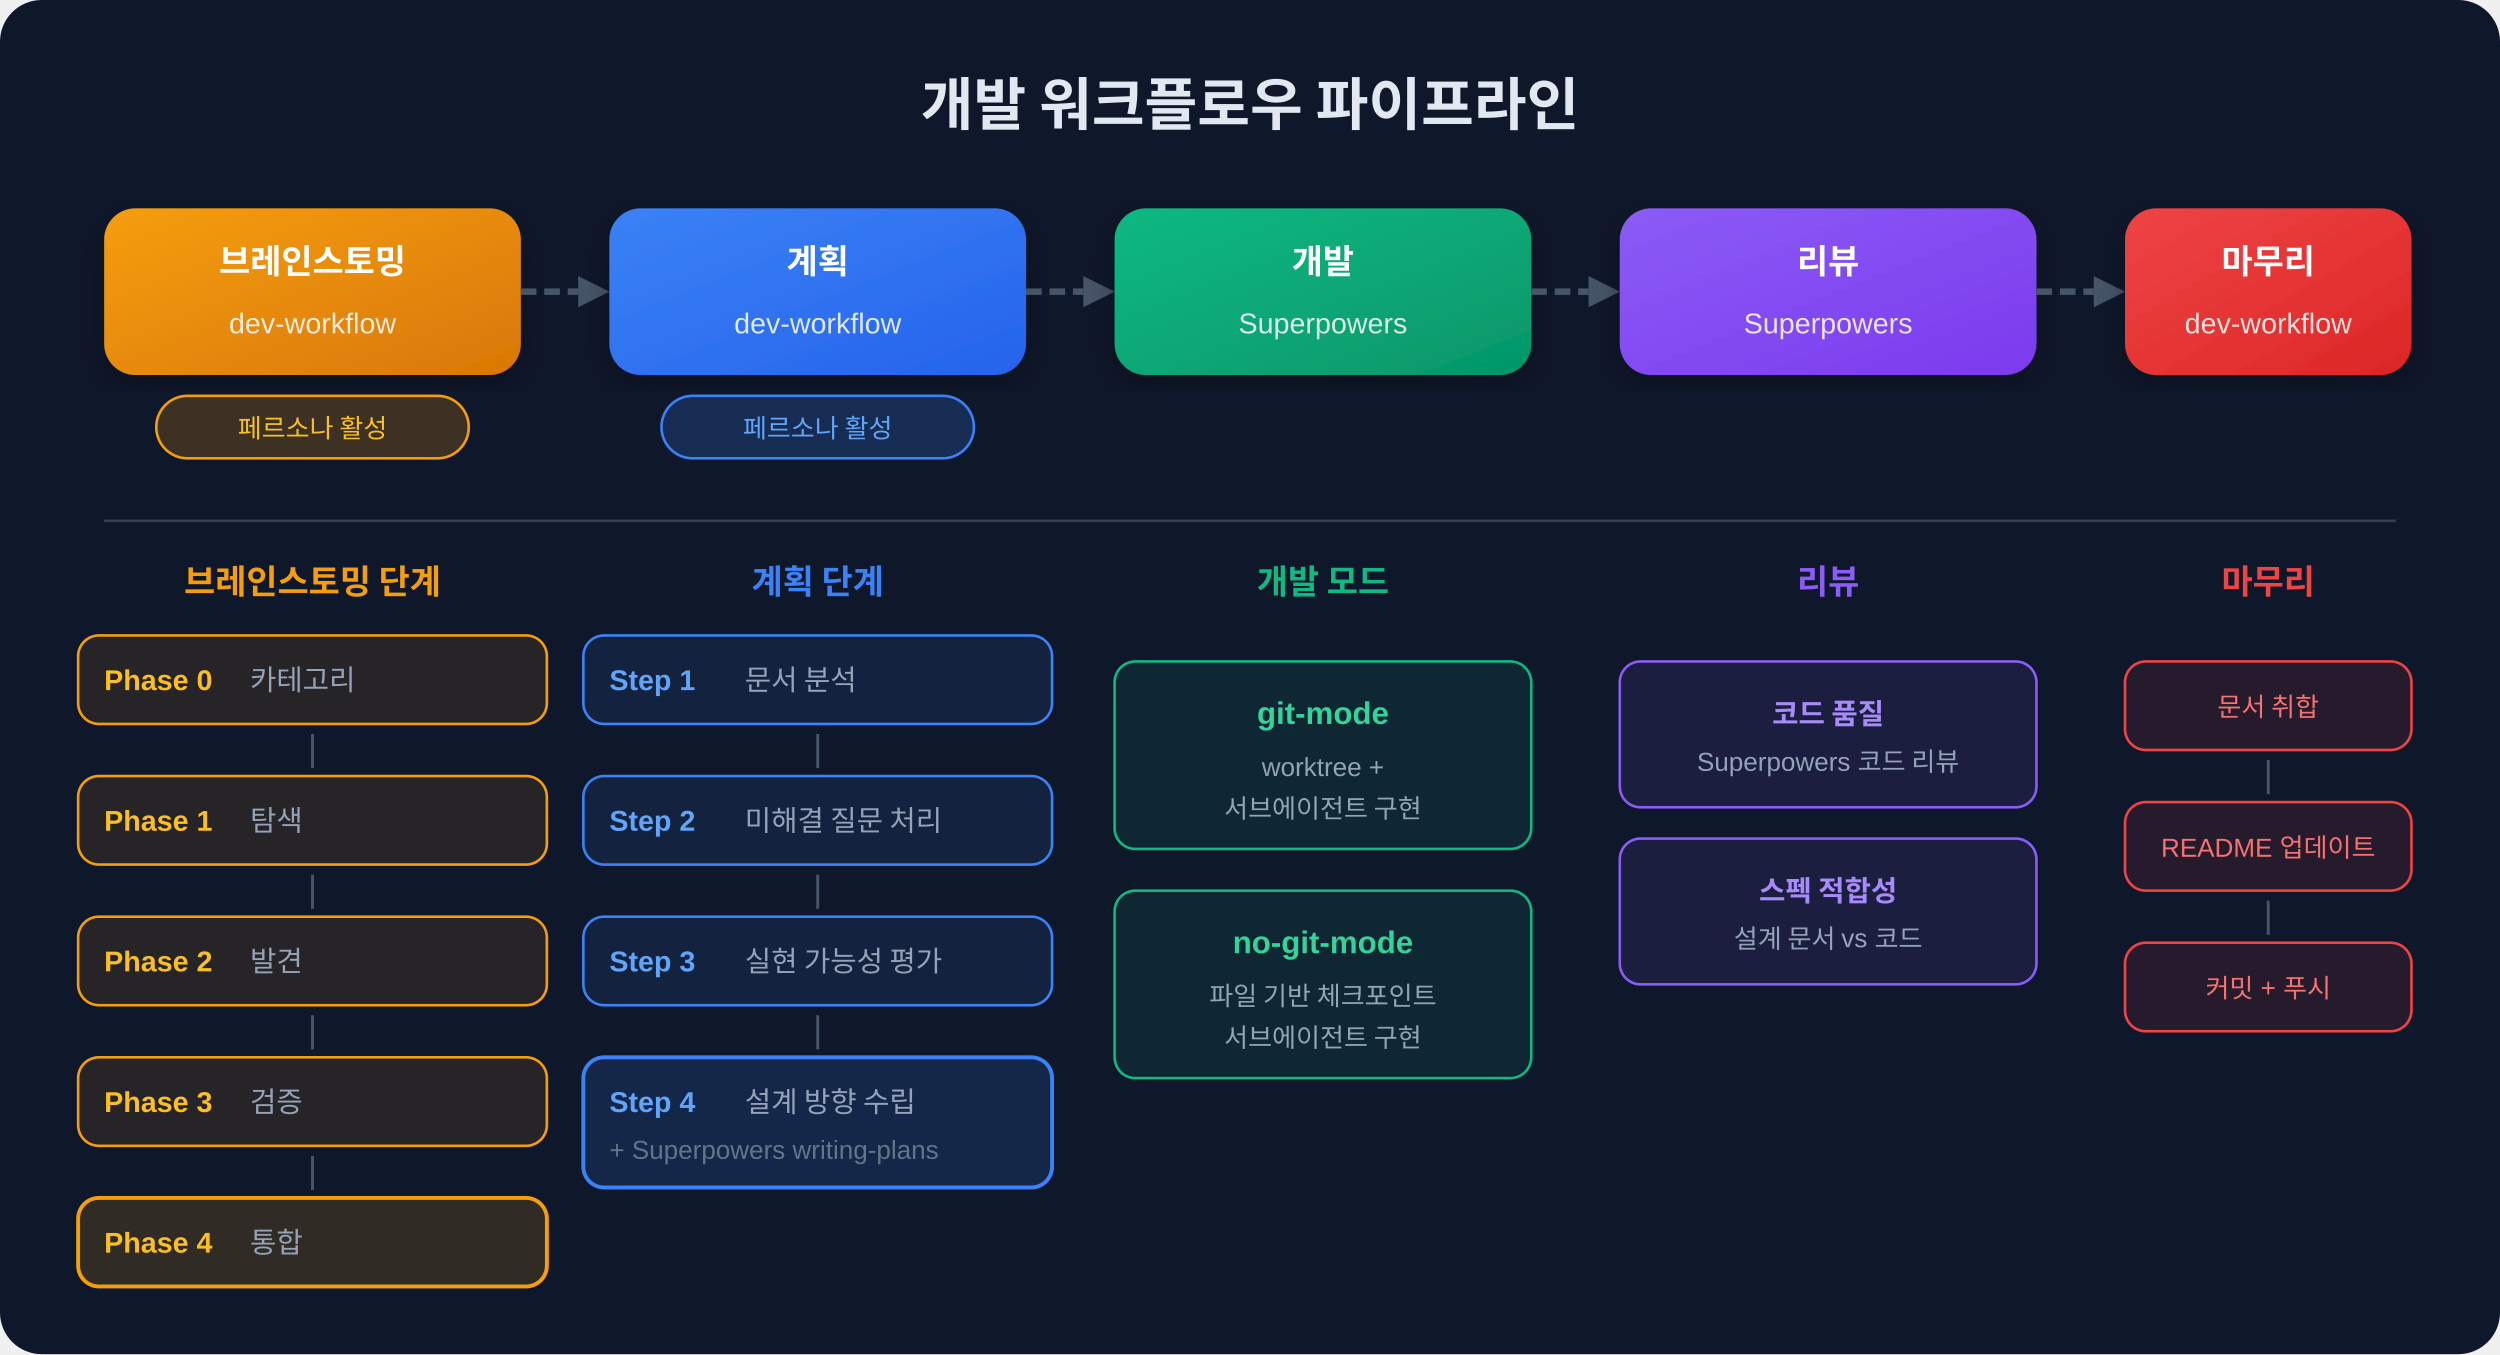
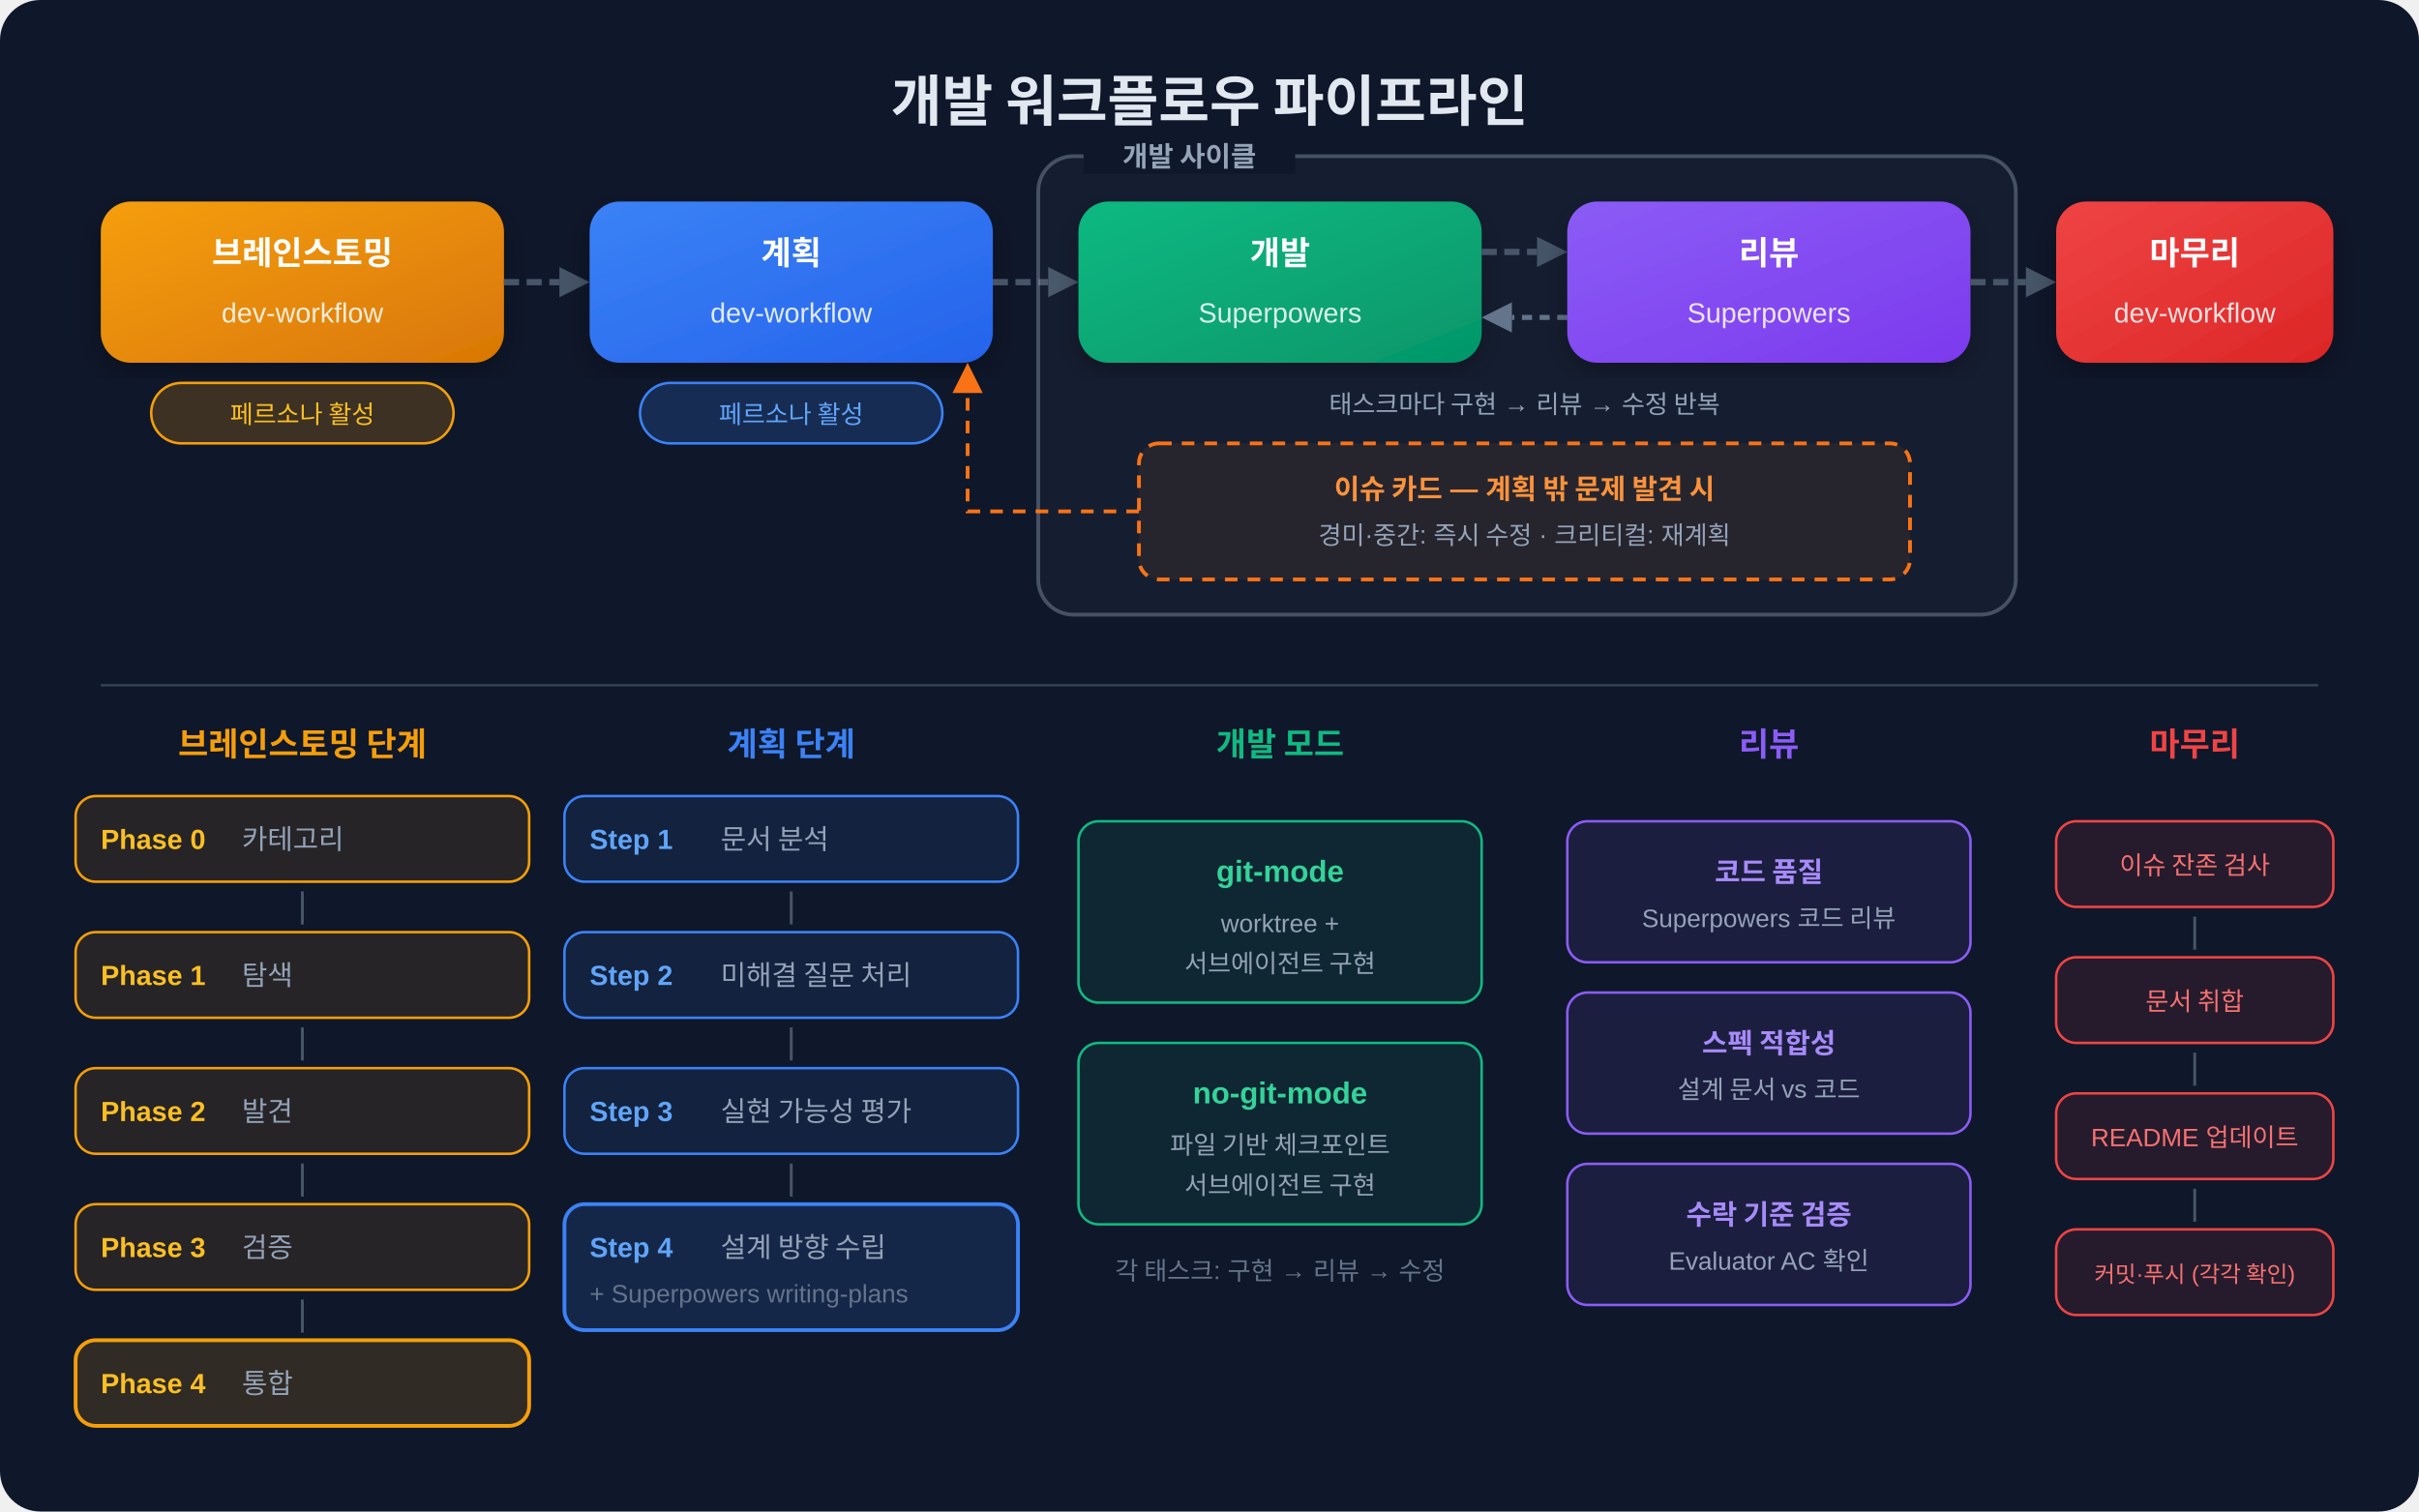
- <svg xmlns="http://www.w3.org/2000/svg" viewBox="0 0 960 520" fill="none">
+ <svg xmlns="http://www.w3.org/2000/svg" viewBox="0 0 960 600" fill="none">
  <defs>
-     <linearGradient id="bg" x1="0" y1="0" x2="960" y2="520">
+     <linearGradient id="bg" x1="0" y1="0" x2="960" y2="600">
      <stop offset="0%" stop-color="#0f172a" />
      <stop offset="100%" stop-color="#1e293b" />
    </linearGradient>
    <linearGradient id="brainstorm" x1="0" y1="0" x2="1" y2="1">
      <stop offset="0%" stop-color="#f59e0b" />
      <stop offset="100%" stop-color="#d97706" />
    </linearGradient>
    <linearGradient id="plan" x1="0" y1="0" x2="1" y2="1">
      <stop offset="0%" stop-color="#3b82f6" />
      <stop offset="100%" stop-color="#2563eb" />
    </linearGradient>
    <linearGradient id="develop" x1="0" y1="0" x2="1" y2="1">
      <stop offset="0%" stop-color="#10b981" />
      <stop offset="100%" stop-color="#059669" />
    </linearGradient>
    <linearGradient id="review" x1="0" y1="0" x2="1" y2="1">
      <stop offset="0%" stop-color="#8b5cf6" />
      <stop offset="100%" stop-color="#7c3aed" />
    </linearGradient>
    <linearGradient id="completion" x1="0" y1="0" x2="1" y2="1">
      <stop offset="0%" stop-color="#ef4444" />
      <stop offset="100%" stop-color="#dc2626" />
    </linearGradient>
    <filter id="shadow">
      <feDropShadow dx="0" dy="4" stdDeviation="6" flood-color="#000" flood-opacity="0.3" />
    </filter>
    <filter id="glow">
      <feGaussianBlur stdDeviation="3" result="blur" />
      <feMerge>
        <feMergeNode in="blur" />
        <feMergeNode in="SourceGraphic" />
      </feMerge>
    </filter>
  </defs>
-   <rect width="960" height="520" rx="16" fill="url(#bg)" />
+   <rect width="960" height="600" rx="16" fill="url(#bg)" />
  <text x="480" y="48" text-anchor="middle" fill="#e2e8f0" font-family="Segoe UI, Arial, sans-serif" font-size="22" font-weight="700">개발 워크플로우 파이프라인</text>
  <g filter="url(#shadow)">
    <rect x="40" y="80" width="160" height="64" rx="12" fill="url(#brainstorm)" />
    <text x="120" y="105" text-anchor="middle" fill="#fff" font-family="Segoe UI, Arial, sans-serif" font-size="13" font-weight="700">브레인스토밍</text>
    <text x="120" y="128" text-anchor="middle" fill="rgba(255,255,255,0.85)" font-family="Segoe UI, Arial, sans-serif" font-size="11">dev-workflow</text>
  </g>
  <line x1="200" y1="112" x2="222" y2="112" stroke="#475569" stroke-width="2.5" stroke-dasharray="6 3" />
  <polygon points="222,106 234,112 222,118" fill="#475569" />
  <g filter="url(#shadow)">
    <rect x="234" y="80" width="160" height="64" rx="12" fill="url(#plan)" />
    <text x="314" y="105" text-anchor="middle" fill="#fff" font-family="Segoe UI, Arial, sans-serif" font-size="13" font-weight="700">계획</text>
    <text x="314" y="128" text-anchor="middle" fill="rgba(255,255,255,0.85)" font-family="Segoe UI, Arial, sans-serif" font-size="11">dev-workflow</text>
  </g>
  <line x1="394" y1="112" x2="416" y2="112" stroke="#475569" stroke-width="2.5" stroke-dasharray="6 3" />
  <polygon points="416,106 428,112 416,118" fill="#475569" />
+   <rect x="412" y="62" width="388" height="182" rx="14" fill="rgba(148,163,184,0.05)" stroke="rgba(148,163,184,0.4)" stroke-width="1.5" />
+   <rect x="430" y="55" width="84" height="14" fill="#0f172a" />
+   <text x="472" y="66" text-anchor="middle" fill="#94a3b8" font-family="Segoe UI, Arial, sans-serif" font-size="11" font-weight="600">개발 사이클</text>
  <g filter="url(#shadow)">
    <rect x="428" y="80" width="160" height="64" rx="12" fill="url(#develop)" />
    <text x="508" y="105" text-anchor="middle" fill="#fff" font-family="Segoe UI, Arial, sans-serif" font-size="13" font-weight="700">개발</text>
    <text x="508" y="128" text-anchor="middle" fill="rgba(255,255,255,0.85)" font-family="Segoe UI, Arial, sans-serif" font-size="11">Superpowers</text>
  </g>
-   <line x1="588" y1="112" x2="610" y2="112" stroke="#475569" stroke-width="2.5" stroke-dasharray="6 3" />
-   <polygon points="610,106 622,112 610,118" fill="#475569" />
+   <line x1="588" y1="100" x2="610" y2="100" stroke="#475569" stroke-width="2.5" stroke-dasharray="6 3" />
+   <polygon points="610,94 622,100 610,106" fill="#475569" />
+   <line x1="622" y1="126" x2="600" y2="126" stroke="#64748b" stroke-width="2" stroke-dasharray="4 3" />
+   <polygon points="600,120 588,126 600,132" fill="#64748b" />
  <g filter="url(#shadow)">
    <rect x="622" y="80" width="160" height="64" rx="12" fill="url(#review)" />
    <text x="702" y="105" text-anchor="middle" fill="#fff" font-family="Segoe UI, Arial, sans-serif" font-size="13" font-weight="700">리뷰</text>
    <text x="702" y="128" text-anchor="middle" fill="rgba(255,255,255,0.85)" font-family="Segoe UI, Arial, sans-serif" font-size="11">Superpowers</text>
  </g>
  <line x1="782" y1="112" x2="804" y2="112" stroke="#475569" stroke-width="2.5" stroke-dasharray="6 3" />
  <polygon points="804,106 816,112 804,118" fill="#475569" />
  <g filter="url(#shadow)">
    <rect x="816" y="80" width="110" height="64" rx="12" fill="url(#completion)" />
    <text x="871" y="105" text-anchor="middle" fill="#fff" font-family="Segoe UI, Arial, sans-serif" font-size="13" font-weight="700">마무리</text>
    <text x="871" y="128" text-anchor="middle" fill="rgba(255,255,255,0.85)" font-family="Segoe UI, Arial, sans-serif" font-size="11">dev-workflow</text>
  </g>
+   <text x="605" y="164" text-anchor="middle" fill="#94a3b8" font-family="Segoe UI, Arial, sans-serif" font-size="10">태스크마다 구현 → 리뷰 → 수정 반복</text>
+   <rect x="452" y="176" width="306" height="54" rx="8" fill="rgba(249,115,22,0.08)" stroke="#f97316" stroke-width="1.5" stroke-dasharray="5 4" />
+   <text x="605" y="198" text-anchor="middle" fill="#fb923c" font-family="Segoe UI, Arial, sans-serif" font-size="11" font-weight="600">이슈 카드 — 계획 밖 문제 발견 시</text>
+   <text x="605" y="216" text-anchor="middle" fill="#94a3b8" font-family="Segoe UI, Arial, sans-serif" font-size="10">경미·중간: 즉시 수정 · 크리티컬: 재계획</text>
+   <path d="M 452 203 L 384 203 L 384 156" stroke="#f97316" stroke-width="1.5" stroke-dasharray="5 4" fill="none" />
+   <polygon points="378,156 384,144 390,156" fill="#f97316" />
  <rect x="60" y="152" width="120" height="24" rx="12" fill="rgba(245,158,11,0.2)" stroke="#f59e0b" stroke-width="1" />
  <text x="120" y="168" text-anchor="middle" fill="#fbbf24" font-family="Segoe UI, Arial, sans-serif" font-size="10">페르소나 활성</text>
  <rect x="254" y="152" width="120" height="24" rx="12" fill="rgba(59,130,246,0.2)" stroke="#3b82f6" stroke-width="1" />
  <text x="314" y="168" text-anchor="middle" fill="#60a5fa" font-family="Segoe UI, Arial, sans-serif" font-size="10">페르소나 활성</text>
-   <line x1="40" y1="200" x2="920" y2="200" stroke="#334155" stroke-width="1" />
-   <text x="120" y="228" text-anchor="middle" fill="#f59e0b" font-family="Segoe UI, Arial, sans-serif" font-size="13" font-weight="600">브레인스토밍 단계</text>
+   <line x1="40" y1="272" x2="920" y2="272" stroke="#334155" stroke-width="1" />
+   <text x="120" y="300" text-anchor="middle" fill="#f59e0b" font-family="Segoe UI, Arial, sans-serif" font-size="13" font-weight="600">브레인스토밍 단계</text>
  <g>
-     <rect x="30" y="244" width="180" height="34" rx="8" fill="rgba(245,158,11,0.1)" stroke="#f59e0b" stroke-width="1" />
-     <text x="40" y="265" fill="#fbbf24" font-family="Segoe UI, Arial, sans-serif" font-size="11" font-weight="600">Phase 0</text>
-     <text x="96" y="265" fill="#94a3b8" font-family="Segoe UI, Arial, sans-serif" font-size="11">카테고리</text>
+     <rect x="30" y="316" width="180" height="34" rx="8" fill="rgba(245,158,11,0.1)" stroke="#f59e0b" stroke-width="1" />
+     <text x="40" y="337" fill="#fbbf24" font-family="Segoe UI, Arial, sans-serif" font-size="11" font-weight="600">Phase 0</text>
+     <text x="96" y="337" fill="#94a3b8" font-family="Segoe UI, Arial, sans-serif" font-size="11">카테고리</text>
  </g>
-   <text x="120" y="292" text-anchor="middle" fill="#475569" font-family="Segoe UI, Arial, sans-serif" font-size="14">|</text>
+   <text x="120" y="364" text-anchor="middle" fill="#475569" font-family="Segoe UI, Arial, sans-serif" font-size="14">|</text>
  <g>
-     <rect x="30" y="298" width="180" height="34" rx="8" fill="rgba(245,158,11,0.1)" stroke="#f59e0b" stroke-width="1" />
-     <text x="40" y="319" fill="#fbbf24" font-family="Segoe UI, Arial, sans-serif" font-size="11" font-weight="600">Phase 1</text>
-     <text x="96" y="319" fill="#94a3b8" font-family="Segoe UI, Arial, sans-serif" font-size="11">탐색</text>
+     <rect x="30" y="370" width="180" height="34" rx="8" fill="rgba(245,158,11,0.1)" stroke="#f59e0b" stroke-width="1" />
+     <text x="40" y="391" fill="#fbbf24" font-family="Segoe UI, Arial, sans-serif" font-size="11" font-weight="600">Phase 1</text>
+     <text x="96" y="391" fill="#94a3b8" font-family="Segoe UI, Arial, sans-serif" font-size="11">탐색</text>
  </g>
-   <text x="120" y="346" text-anchor="middle" fill="#475569" font-family="Segoe UI, Arial, sans-serif" font-size="14">|</text>
+   <text x="120" y="418" text-anchor="middle" fill="#475569" font-family="Segoe UI, Arial, sans-serif" font-size="14">|</text>
  <g>
-     <rect x="30" y="352" width="180" height="34" rx="8" fill="rgba(245,158,11,0.1)" stroke="#f59e0b" stroke-width="1" />
-     <text x="40" y="373" fill="#fbbf24" font-family="Segoe UI, Arial, sans-serif" font-size="11" font-weight="600">Phase 2</text>
-     <text x="96" y="373" fill="#94a3b8" font-family="Segoe UI, Arial, sans-serif" font-size="11">발견</text>
+     <rect x="30" y="424" width="180" height="34" rx="8" fill="rgba(245,158,11,0.1)" stroke="#f59e0b" stroke-width="1" />
+     <text x="40" y="445" fill="#fbbf24" font-family="Segoe UI, Arial, sans-serif" font-size="11" font-weight="600">Phase 2</text>
+     <text x="96" y="445" fill="#94a3b8" font-family="Segoe UI, Arial, sans-serif" font-size="11">발견</text>
  </g>
-   <text x="120" y="400" text-anchor="middle" fill="#475569" font-family="Segoe UI, Arial, sans-serif" font-size="14">|</text>
+   <text x="120" y="472" text-anchor="middle" fill="#475569" font-family="Segoe UI, Arial, sans-serif" font-size="14">|</text>
  <g>
-     <rect x="30" y="406" width="180" height="34" rx="8" fill="rgba(245,158,11,0.1)" stroke="#f59e0b" stroke-width="1" />
-     <text x="40" y="427" fill="#fbbf24" font-family="Segoe UI, Arial, sans-serif" font-size="11" font-weight="600">Phase 3</text>
-     <text x="96" y="427" fill="#94a3b8" font-family="Segoe UI, Arial, sans-serif" font-size="11">검증</text>
+     <rect x="30" y="478" width="180" height="34" rx="8" fill="rgba(245,158,11,0.1)" stroke="#f59e0b" stroke-width="1" />
+     <text x="40" y="499" fill="#fbbf24" font-family="Segoe UI, Arial, sans-serif" font-size="11" font-weight="600">Phase 3</text>
+     <text x="96" y="499" fill="#94a3b8" font-family="Segoe UI, Arial, sans-serif" font-size="11">검증</text>
  </g>
-   <text x="120" y="454" text-anchor="middle" fill="#475569" font-family="Segoe UI, Arial, sans-serif" font-size="14">|</text>
+   <text x="120" y="526" text-anchor="middle" fill="#475569" font-family="Segoe UI, Arial, sans-serif" font-size="14">|</text>
  <g>
-     <rect x="30" y="460" width="180" height="34" rx="8" fill="rgba(245,158,11,0.15)" stroke="#f59e0b" stroke-width="1.5" />
-     <text x="40" y="481" fill="#fbbf24" font-family="Segoe UI, Arial, sans-serif" font-size="11" font-weight="600">Phase 4</text>
-     <text x="96" y="481" fill="#94a3b8" font-family="Segoe UI, Arial, sans-serif" font-size="11">통합</text>
+     <rect x="30" y="532" width="180" height="34" rx="8" fill="rgba(245,158,11,0.15)" stroke="#f59e0b" stroke-width="1.5" />
+     <text x="40" y="553" fill="#fbbf24" font-family="Segoe UI, Arial, sans-serif" font-size="11" font-weight="600">Phase 4</text>
+     <text x="96" y="553" fill="#94a3b8" font-family="Segoe UI, Arial, sans-serif" font-size="11">통합</text>
  </g>
-   <text x="314" y="228" text-anchor="middle" fill="#3b82f6" font-family="Segoe UI, Arial, sans-serif" font-size="13" font-weight="600">계획 단계</text>
+   <text x="314" y="300" text-anchor="middle" fill="#3b82f6" font-family="Segoe UI, Arial, sans-serif" font-size="13" font-weight="600">계획 단계</text>
  <g>
-     <rect x="224" y="244" width="180" height="34" rx="8" fill="rgba(59,130,246,0.1)" stroke="#3b82f6" stroke-width="1" />
-     <text x="234" y="265" fill="#60a5fa" font-family="Segoe UI, Arial, sans-serif" font-size="11" font-weight="600">Step 1</text>
-     <text x="286" y="265" fill="#94a3b8" font-family="Segoe UI, Arial, sans-serif" font-size="11">문서 분석</text>
+     <rect x="224" y="316" width="180" height="34" rx="8" fill="rgba(59,130,246,0.1)" stroke="#3b82f6" stroke-width="1" />
+     <text x="234" y="337" fill="#60a5fa" font-family="Segoe UI, Arial, sans-serif" font-size="11" font-weight="600">Step 1</text>
+     <text x="286" y="337" fill="#94a3b8" font-family="Segoe UI, Arial, sans-serif" font-size="11">문서 분석</text>
  </g>
-   <text x="314" y="292" text-anchor="middle" fill="#475569" font-family="Segoe UI, Arial, sans-serif" font-size="14">|</text>
+   <text x="314" y="364" text-anchor="middle" fill="#475569" font-family="Segoe UI, Arial, sans-serif" font-size="14">|</text>
  <g>
-     <rect x="224" y="298" width="180" height="34" rx="8" fill="rgba(59,130,246,0.1)" stroke="#3b82f6" stroke-width="1" />
-     <text x="234" y="319" fill="#60a5fa" font-family="Segoe UI, Arial, sans-serif" font-size="11" font-weight="600">Step 2</text>
-     <text x="286" y="319" fill="#94a3b8" font-family="Segoe UI, Arial, sans-serif" font-size="11">미해결 질문 처리</text>
+     <rect x="224" y="370" width="180" height="34" rx="8" fill="rgba(59,130,246,0.1)" stroke="#3b82f6" stroke-width="1" />
+     <text x="234" y="391" fill="#60a5fa" font-family="Segoe UI, Arial, sans-serif" font-size="11" font-weight="600">Step 2</text>
+     <text x="286" y="391" fill="#94a3b8" font-family="Segoe UI, Arial, sans-serif" font-size="11">미해결 질문 처리</text>
  </g>
-   <text x="314" y="346" text-anchor="middle" fill="#475569" font-family="Segoe UI, Arial, sans-serif" font-size="14">|</text>
+   <text x="314" y="418" text-anchor="middle" fill="#475569" font-family="Segoe UI, Arial, sans-serif" font-size="14">|</text>
  <g>
-     <rect x="224" y="352" width="180" height="34" rx="8" fill="rgba(59,130,246,0.1)" stroke="#3b82f6" stroke-width="1" />
-     <text x="234" y="373" fill="#60a5fa" font-family="Segoe UI, Arial, sans-serif" font-size="11" font-weight="600">Step 3</text>
-     <text x="286" y="373" fill="#94a3b8" font-family="Segoe UI, Arial, sans-serif" font-size="11">실현 가능성 평가</text>
+     <rect x="224" y="424" width="180" height="34" rx="8" fill="rgba(59,130,246,0.1)" stroke="#3b82f6" stroke-width="1" />
+     <text x="234" y="445" fill="#60a5fa" font-family="Segoe UI, Arial, sans-serif" font-size="11" font-weight="600">Step 3</text>
+     <text x="286" y="445" fill="#94a3b8" font-family="Segoe UI, Arial, sans-serif" font-size="11">실현 가능성 평가</text>
  </g>
-   <text x="314" y="400" text-anchor="middle" fill="#475569" font-family="Segoe UI, Arial, sans-serif" font-size="14">|</text>
+   <text x="314" y="472" text-anchor="middle" fill="#475569" font-family="Segoe UI, Arial, sans-serif" font-size="14">|</text>
  <g>
-     <rect x="224" y="406" width="180" height="50" rx="8" fill="rgba(59,130,246,0.15)" stroke="#3b82f6" stroke-width="1.5" />
-     <text x="234" y="427" fill="#60a5fa" font-family="Segoe UI, Arial, sans-serif" font-size="11" font-weight="600">Step 4</text>
-     <text x="286" y="427" fill="#94a3b8" font-family="Segoe UI, Arial, sans-serif" font-size="11">설계 방향 수립</text>
-     <text x="234" y="445" fill="#64748b" font-family="Segoe UI, Arial, sans-serif" font-size="10">+ Superpowers writing-plans</text>
+     <rect x="224" y="478" width="180" height="50" rx="8" fill="rgba(59,130,246,0.15)" stroke="#3b82f6" stroke-width="1.5" />
+     <text x="234" y="499" fill="#60a5fa" font-family="Segoe UI, Arial, sans-serif" font-size="11" font-weight="600">Step 4</text>
+     <text x="286" y="499" fill="#94a3b8" font-family="Segoe UI, Arial, sans-serif" font-size="11">설계 방향 수립</text>
+     <text x="234" y="517" fill="#64748b" font-family="Segoe UI, Arial, sans-serif" font-size="10">+ Superpowers writing-plans</text>
  </g>
-   <text x="508" y="228" text-anchor="middle" fill="#10b981" font-family="Segoe UI, Arial, sans-serif" font-size="13" font-weight="600">개발 모드</text>
+   <text x="508" y="300" text-anchor="middle" fill="#10b981" font-family="Segoe UI, Arial, sans-serif" font-size="13" font-weight="600">개발 모드</text>
  <g>
-     <rect x="428" y="254" width="160" height="72" rx="8" fill="rgba(16,185,129,0.1)" stroke="#10b981" stroke-width="1" />
-     <text x="508" y="278" text-anchor="middle" fill="#34d399" font-family="Segoe UI, Arial, sans-serif" font-size="12" font-weight="600">git-mode</text>
-     <text x="508" y="298" text-anchor="middle" fill="#94a3b8" font-family="Segoe UI, Arial, sans-serif" font-size="10">worktree +</text>
-     <text x="508" y="314" text-anchor="middle" fill="#94a3b8" font-family="Segoe UI, Arial, sans-serif" font-size="10">서브에이전트 구현</text>
+     <rect x="428" y="326" width="160" height="72" rx="8" fill="rgba(16,185,129,0.1)" stroke="#10b981" stroke-width="1" />
+     <text x="508" y="350" text-anchor="middle" fill="#34d399" font-family="Segoe UI, Arial, sans-serif" font-size="12" font-weight="600">git-mode</text>
+     <text x="508" y="370" text-anchor="middle" fill="#94a3b8" font-family="Segoe UI, Arial, sans-serif" font-size="10">worktree +</text>
+     <text x="508" y="386" text-anchor="middle" fill="#94a3b8" font-family="Segoe UI, Arial, sans-serif" font-size="10">서브에이전트 구현</text>
  </g>
  <g>
-     <rect x="428" y="342" width="160" height="72" rx="8" fill="rgba(16,185,129,0.1)" stroke="#10b981" stroke-width="1" />
-     <text x="508" y="366" text-anchor="middle" fill="#34d399" font-family="Segoe UI, Arial, sans-serif" font-size="12" font-weight="600">no-git-mode</text>
-     <text x="508" y="386" text-anchor="middle" fill="#94a3b8" font-family="Segoe UI, Arial, sans-serif" font-size="10">파일 기반 체크포인트</text>
-     <text x="508" y="402" text-anchor="middle" fill="#94a3b8" font-family="Segoe UI, Arial, sans-serif" font-size="10">서브에이전트 구현</text>
+     <rect x="428" y="414" width="160" height="72" rx="8" fill="rgba(16,185,129,0.1)" stroke="#10b981" stroke-width="1" />
+     <text x="508" y="438" text-anchor="middle" fill="#34d399" font-family="Segoe UI, Arial, sans-serif" font-size="12" font-weight="600">no-git-mode</text>
+     <text x="508" y="458" text-anchor="middle" fill="#94a3b8" font-family="Segoe UI, Arial, sans-serif" font-size="10">파일 기반 체크포인트</text>
+     <text x="508" y="474" text-anchor="middle" fill="#94a3b8" font-family="Segoe UI, Arial, sans-serif" font-size="10">서브에이전트 구현</text>
  </g>
-   <text x="702" y="228" text-anchor="middle" fill="#8b5cf6" font-family="Segoe UI, Arial, sans-serif" font-size="13" font-weight="600">리뷰</text>
+   <text x="508" y="508" text-anchor="middle" fill="#64748b" font-family="Segoe UI, Arial, sans-serif" font-size="10">각 태스크: 구현 → 리뷰 → 수정</text>
+   <text x="702" y="300" text-anchor="middle" fill="#8b5cf6" font-family="Segoe UI, Arial, sans-serif" font-size="13" font-weight="600">리뷰</text>
  <g>
-     <rect x="622" y="254" width="160" height="56" rx="8" fill="rgba(139,92,246,0.1)" stroke="#8b5cf6" stroke-width="1" />
-     <text x="702" y="278" text-anchor="middle" fill="#a78bfa" font-family="Segoe UI, Arial, sans-serif" font-size="11" font-weight="600">코드 품질</text>
-     <text x="702" y="296" text-anchor="middle" fill="#94a3b8" font-family="Segoe UI, Arial, sans-serif" font-size="10">Superpowers 코드 리뷰</text>
+     <rect x="622" y="326" width="160" height="56" rx="8" fill="rgba(139,92,246,0.1)" stroke="#8b5cf6" stroke-width="1" />
+     <text x="702" y="350" text-anchor="middle" fill="#a78bfa" font-family="Segoe UI, Arial, sans-serif" font-size="11" font-weight="600">코드 품질</text>
+     <text x="702" y="368" text-anchor="middle" fill="#94a3b8" font-family="Segoe UI, Arial, sans-serif" font-size="10">Superpowers 코드 리뷰</text>
  </g>
  <g>
-     <rect x="622" y="322" width="160" height="56" rx="8" fill="rgba(139,92,246,0.1)" stroke="#8b5cf6" stroke-width="1" />
-     <text x="702" y="346" text-anchor="middle" fill="#a78bfa" font-family="Segoe UI, Arial, sans-serif" font-size="11" font-weight="600">스펙 적합성</text>
-     <text x="702" y="364" text-anchor="middle" fill="#94a3b8" font-family="Segoe UI, Arial, sans-serif" font-size="10">설계 문서 vs 코드</text>
+     <rect x="622" y="394" width="160" height="56" rx="8" fill="rgba(139,92,246,0.1)" stroke="#8b5cf6" stroke-width="1" />
+     <text x="702" y="418" text-anchor="middle" fill="#a78bfa" font-family="Segoe UI, Arial, sans-serif" font-size="11" font-weight="600">스펙 적합성</text>
+     <text x="702" y="436" text-anchor="middle" fill="#94a3b8" font-family="Segoe UI, Arial, sans-serif" font-size="10">설계 문서 vs 코드</text>
  </g>
-   <text x="871" y="228" text-anchor="middle" fill="#ef4444" font-family="Segoe UI, Arial, sans-serif" font-size="13" font-weight="600">마무리</text>
  <g>
-     <rect x="816" y="254" width="110" height="34" rx="8" fill="rgba(239,68,68,0.1)" stroke="#ef4444" stroke-width="1" />
-     <text x="871" y="275" text-anchor="middle" fill="#f87171" font-family="Segoe UI, Arial, sans-serif" font-size="10">문서 취합</text>
+     <rect x="622" y="462" width="160" height="56" rx="8" fill="rgba(139,92,246,0.1)" stroke="#8b5cf6" stroke-width="1" />
+     <text x="702" y="486" text-anchor="middle" fill="#a78bfa" font-family="Segoe UI, Arial, sans-serif" font-size="11" font-weight="600">수락 기준 검증</text>
+     <text x="702" y="504" text-anchor="middle" fill="#94a3b8" font-family="Segoe UI, Arial, sans-serif" font-size="10">Evaluator AC 확인</text>
  </g>
-   <text x="871" y="302" text-anchor="middle" fill="#475569" font-family="Segoe UI, Arial, sans-serif" font-size="14">|</text>
+   <text x="871" y="300" text-anchor="middle" fill="#ef4444" font-family="Segoe UI, Arial, sans-serif" font-size="13" font-weight="600">마무리</text>
  <g>
-     <rect x="816" y="308" width="110" height="34" rx="8" fill="rgba(239,68,68,0.1)" stroke="#ef4444" stroke-width="1" />
-     <text x="871" y="329" text-anchor="middle" fill="#f87171" font-family="Segoe UI, Arial, sans-serif" font-size="10">README 업데이트</text>
+     <rect x="816" y="326" width="110" height="34" rx="8" fill="rgba(239,68,68,0.1)" stroke="#ef4444" stroke-width="1" />
+     <text x="871" y="347" text-anchor="middle" fill="#f87171" font-family="Segoe UI, Arial, sans-serif" font-size="10">이슈 잔존 검사</text>
  </g>
-   <text x="871" y="356" text-anchor="middle" fill="#475569" font-family="Segoe UI, Arial, sans-serif" font-size="14">|</text>
+   <text x="871" y="374" text-anchor="middle" fill="#475569" font-family="Segoe UI, Arial, sans-serif" font-size="14">|</text>
  <g>
-     <rect x="816" y="362" width="110" height="34" rx="8" fill="rgba(239,68,68,0.1)" stroke="#ef4444" stroke-width="1" />
-     <text x="871" y="383" text-anchor="middle" fill="#f87171" font-family="Segoe UI, Arial, sans-serif" font-size="10">커밋 + 푸시</text>
+     <rect x="816" y="380" width="110" height="34" rx="8" fill="rgba(239,68,68,0.1)" stroke="#ef4444" stroke-width="1" />
+     <text x="871" y="401" text-anchor="middle" fill="#f87171" font-family="Segoe UI, Arial, sans-serif" font-size="10">문서 취합</text>
+   </g>
+   <text x="871" y="428" text-anchor="middle" fill="#475569" font-family="Segoe UI, Arial, sans-serif" font-size="14">|</text>
+   <g>
+     <rect x="816" y="434" width="110" height="34" rx="8" fill="rgba(239,68,68,0.1)" stroke="#ef4444" stroke-width="1" />
+     <text x="871" y="455" text-anchor="middle" fill="#f87171" font-family="Segoe UI, Arial, sans-serif" font-size="10">README 업데이트</text>
+   </g>
+   <text x="871" y="482" text-anchor="middle" fill="#475569" font-family="Segoe UI, Arial, sans-serif" font-size="14">|</text>
+   <g>
+     <rect x="816" y="488" width="110" height="34" rx="8" fill="rgba(239,68,68,0.1)" stroke="#ef4444" stroke-width="1" />
+     <text x="871" y="509" text-anchor="middle" fill="#f87171" font-family="Segoe UI, Arial, sans-serif" font-size="9">커밋·푸시 (각각 확인)</text>
  </g>
</svg>
